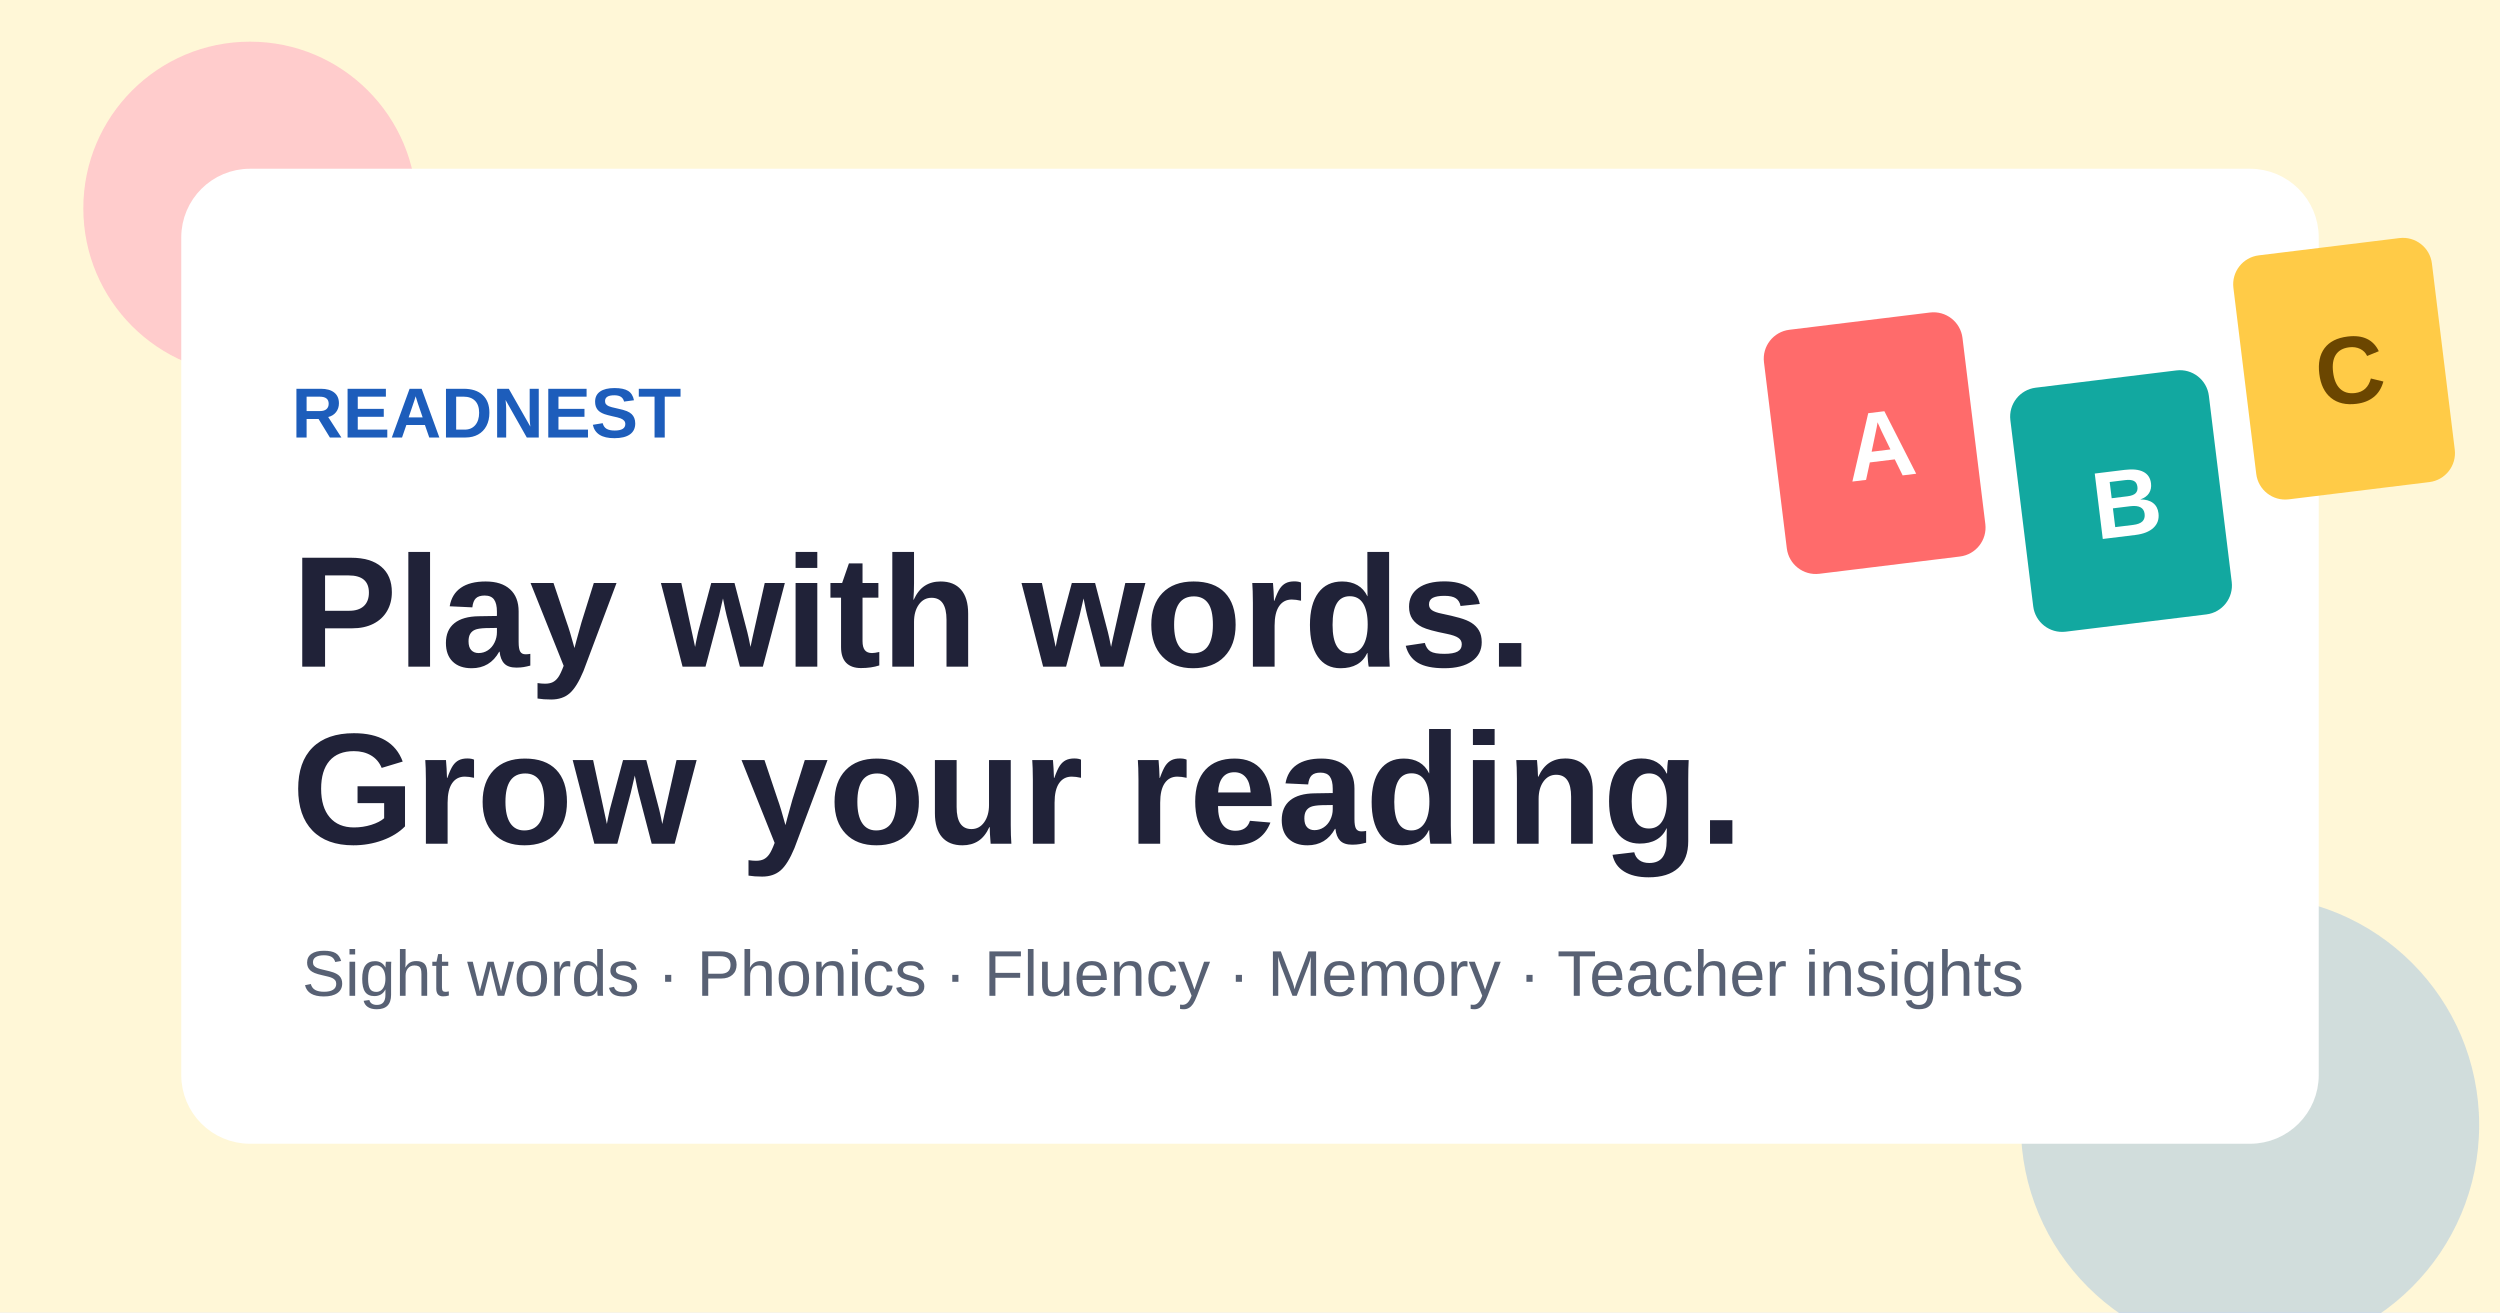
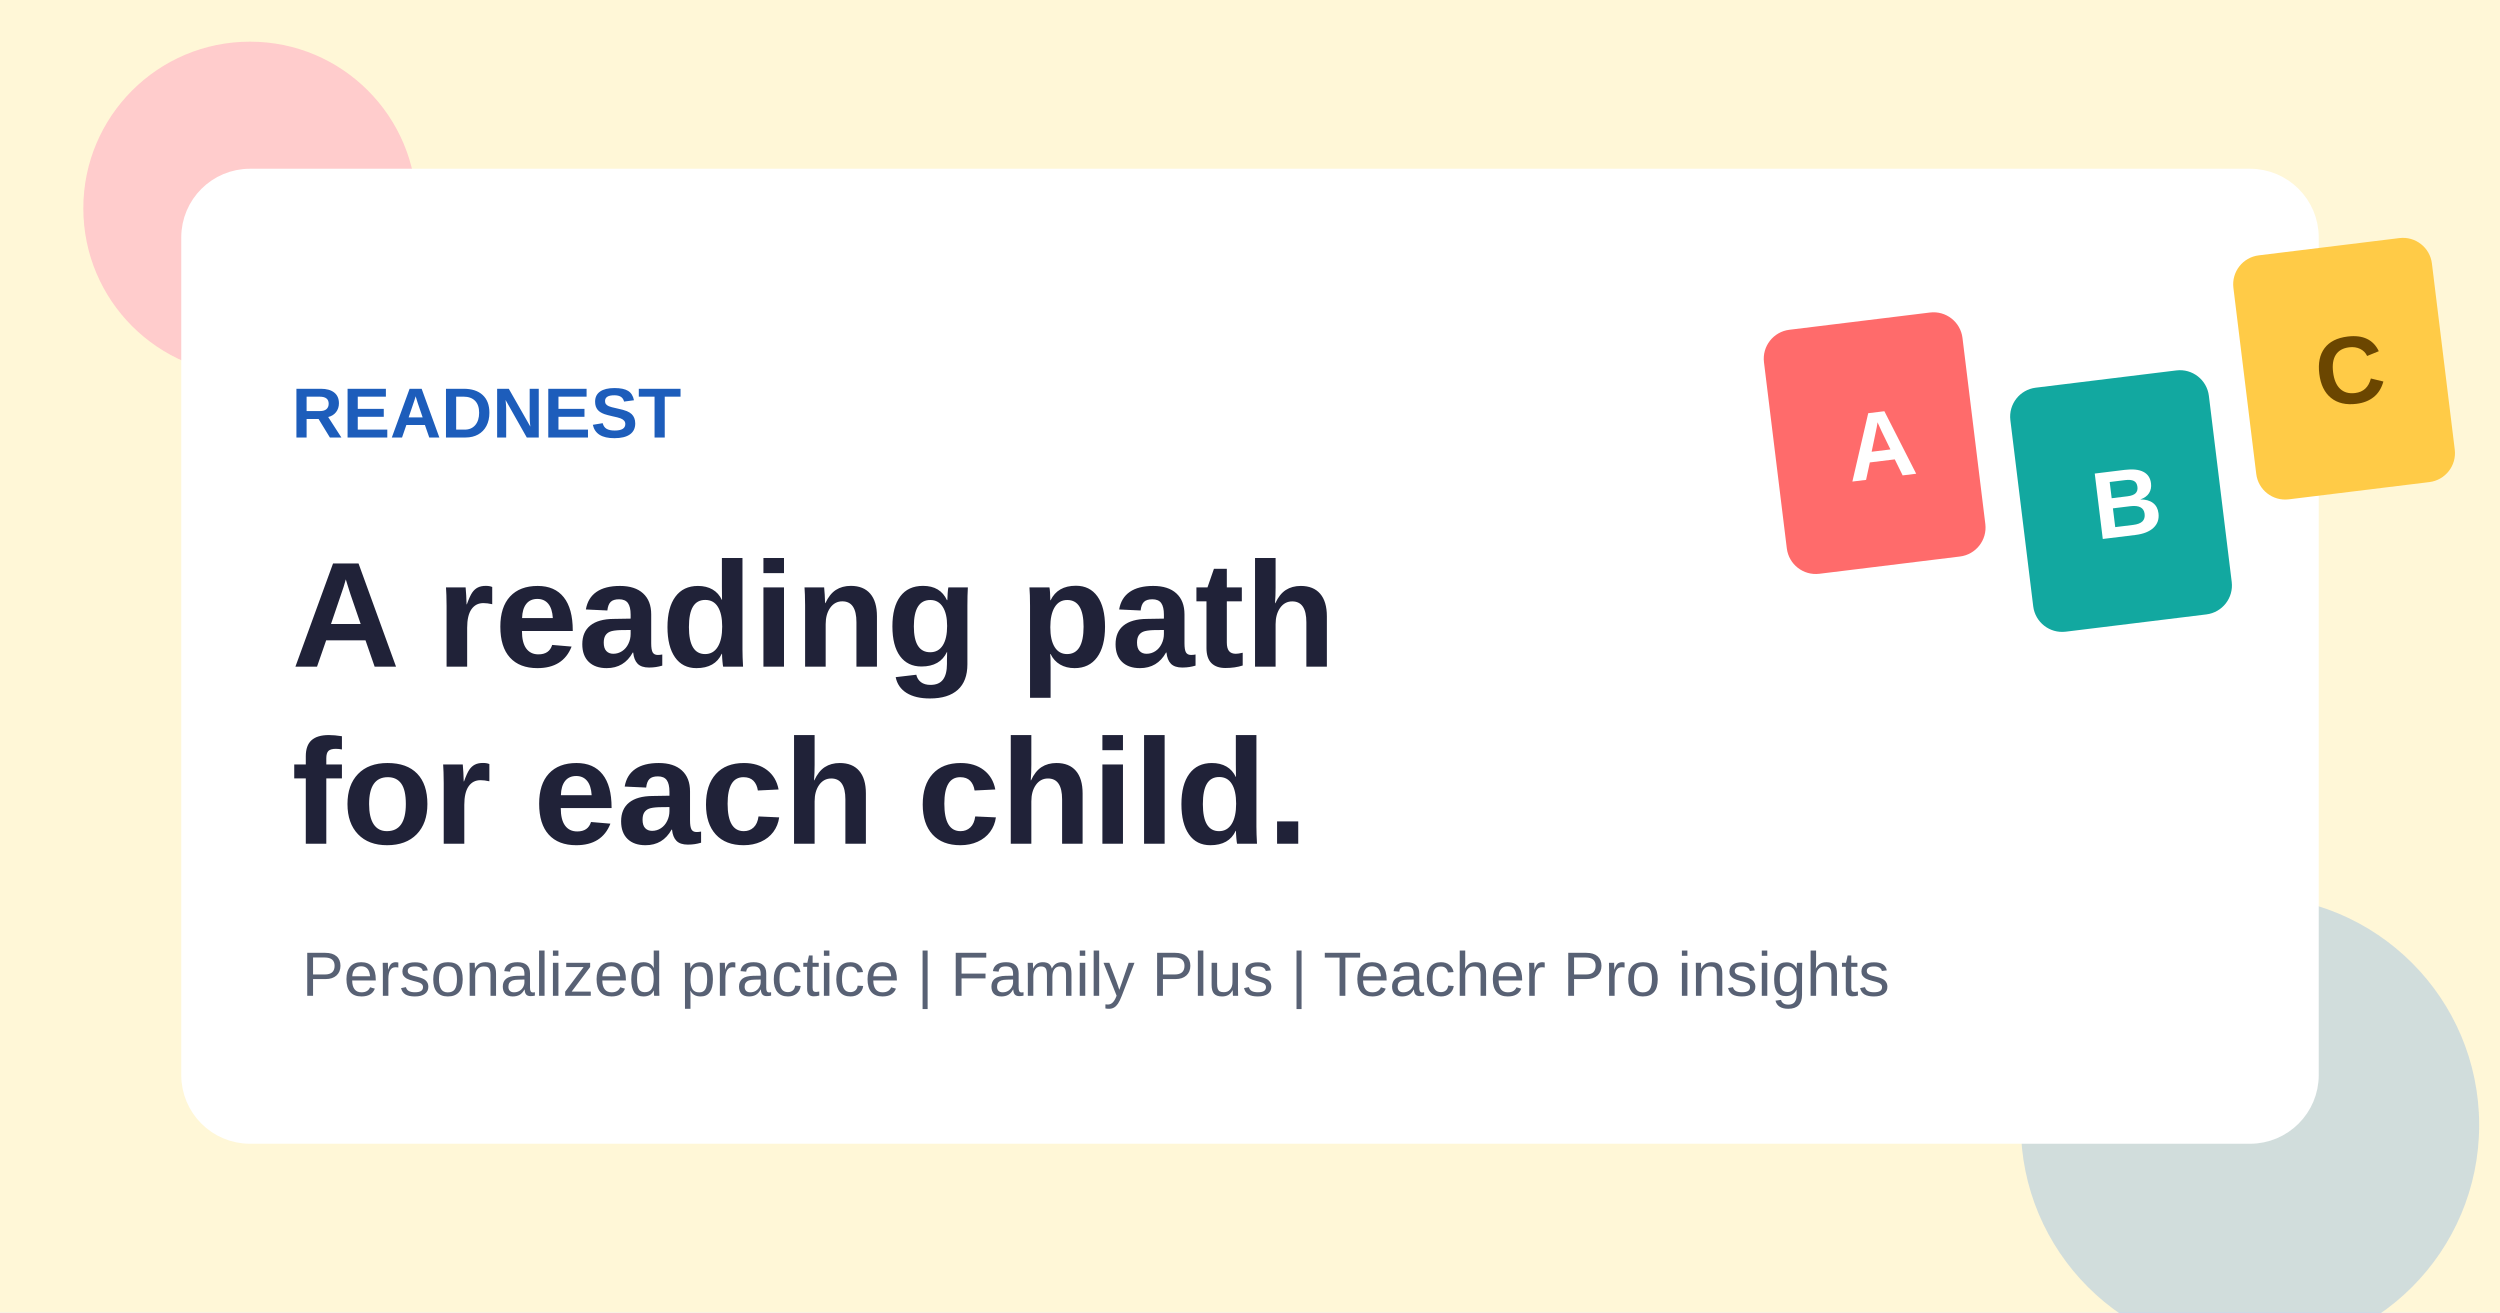
<svg xmlns="http://www.w3.org/2000/svg" width="1200" height="630" viewBox="0 0 1200 630" role="img" aria-labelledby="title desc">
  <rect width="1200" height="630" fill="#fff7d7" />
  <circle cx="120" cy="100" r="80" fill="#ff7ab6" opacity="0.35" />
  <circle cx="1080" cy="540" r="110" fill="#2f80ed" opacity="0.22" />
  <rect x="92" y="86" width="1016" height="458" rx="28" fill="#ffffff" stroke="#ffffff" stroke-width="10" />
  <text x="140" y="210" fill="#1d5dbb" font-family="Arial, sans-serif" font-size="34" font-weight="700">READNEST</text>
-   <text x="140" y="320" fill="#202238" font-family="Arial, sans-serif" font-size="76" font-weight="900">Play with words.</text>
-   <text x="140" y="405" fill="#202238" font-family="Arial, sans-serif" font-size="76" font-weight="900">Grow your reading.</text>
-   <text x="145" y="478" fill="#586174" font-family="Arial, sans-serif" font-size="31">Sight words · Phonics · Fluency · Memory · Teacher insights</text>
+   <text x="140" y="320" fill="#202238" font-family="Arial, sans-serif" font-size="72" font-weight="900">A reading path</text>
+   <text x="140" y="405" fill="#202238" font-family="Arial, sans-serif" font-size="72" font-weight="900">for each child.</text>
+   <text x="145" y="478" fill="#586174" font-family="Arial, sans-serif" font-size="30">Personalized practice | Family Plus | Teacher Pro insights</text>
  <g transform="translate(845 160) rotate(-7)">
    <rect x="0" y="0" width="96" height="118" rx="14" fill="#ff6b6b" />
    <text x="34" y="76" fill="#ffffff" font-family="Arial, sans-serif" font-size="46" font-weight="900">A</text>
    <rect x="114" y="42" width="96" height="118" rx="14" fill="#12a8a0" />
    <text x="148" y="118" fill="#ffffff" font-family="Arial, sans-serif" font-size="46" font-weight="900">B</text>
    <rect x="228" y="-8" width="96" height="118" rx="14" fill="#ffcb47" />
    <text x="262" y="68" fill="#6b4600" font-family="Arial, sans-serif" font-size="46" font-weight="900">C</text>
  </g>
</svg>
